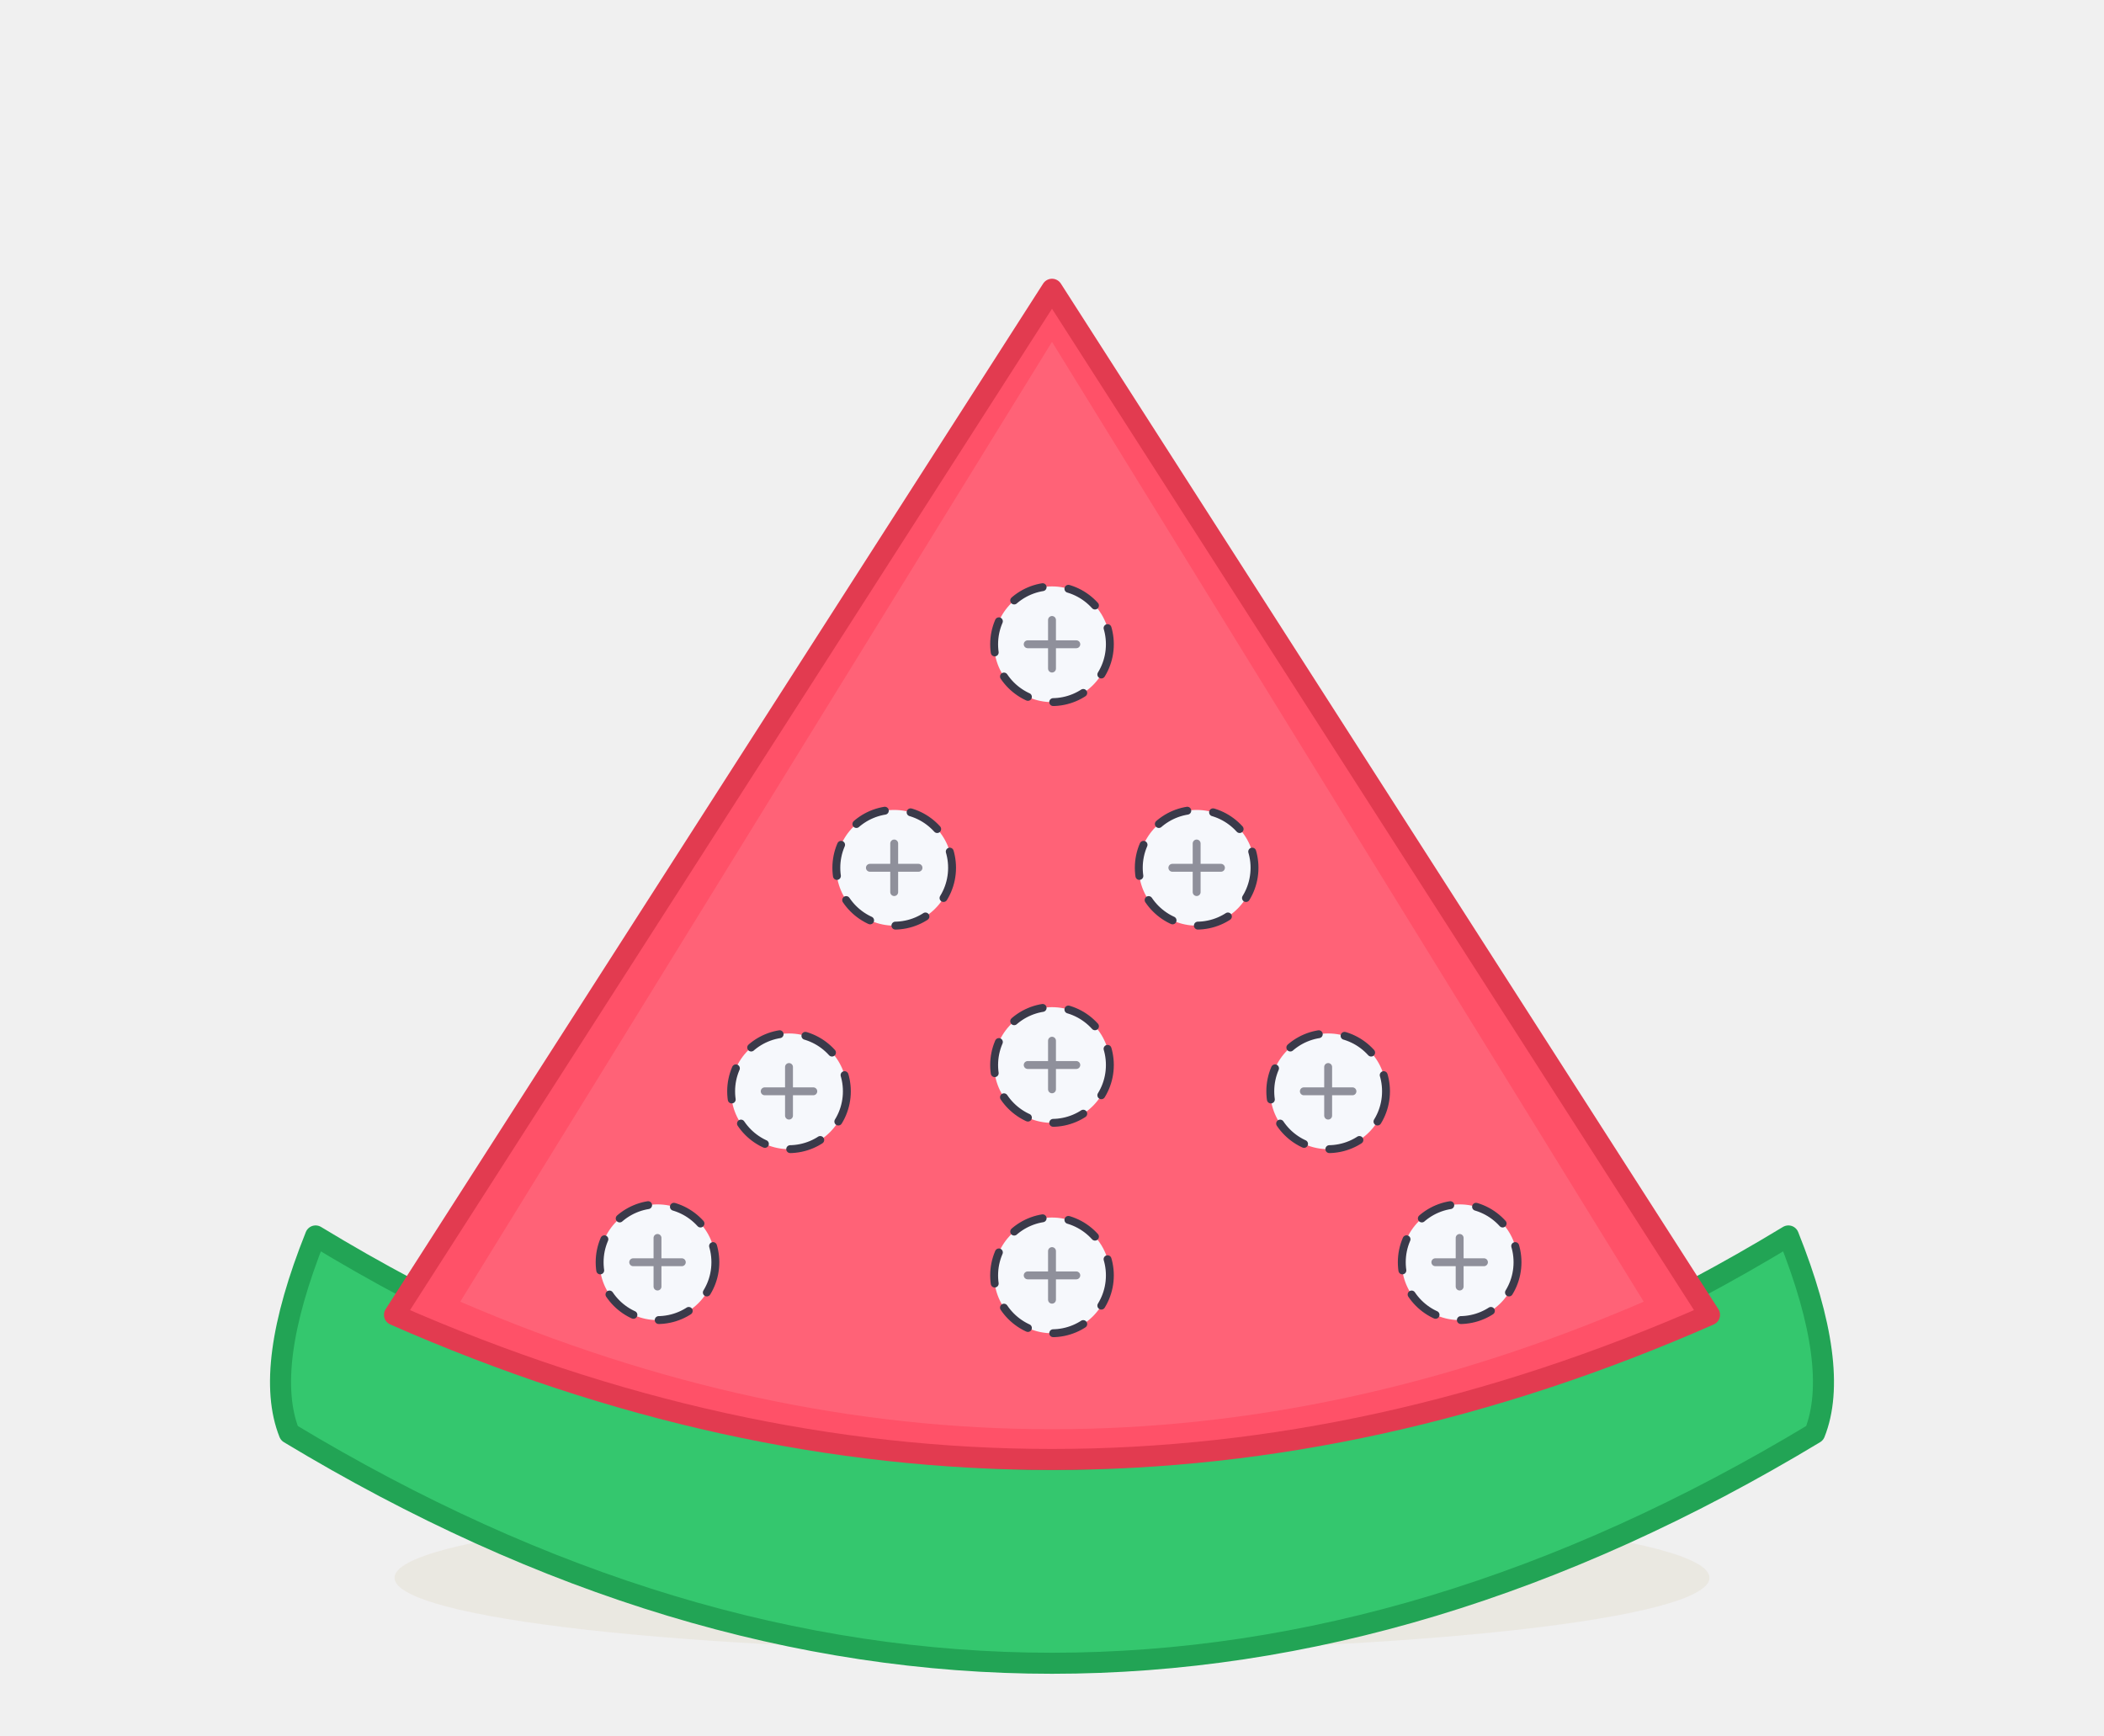
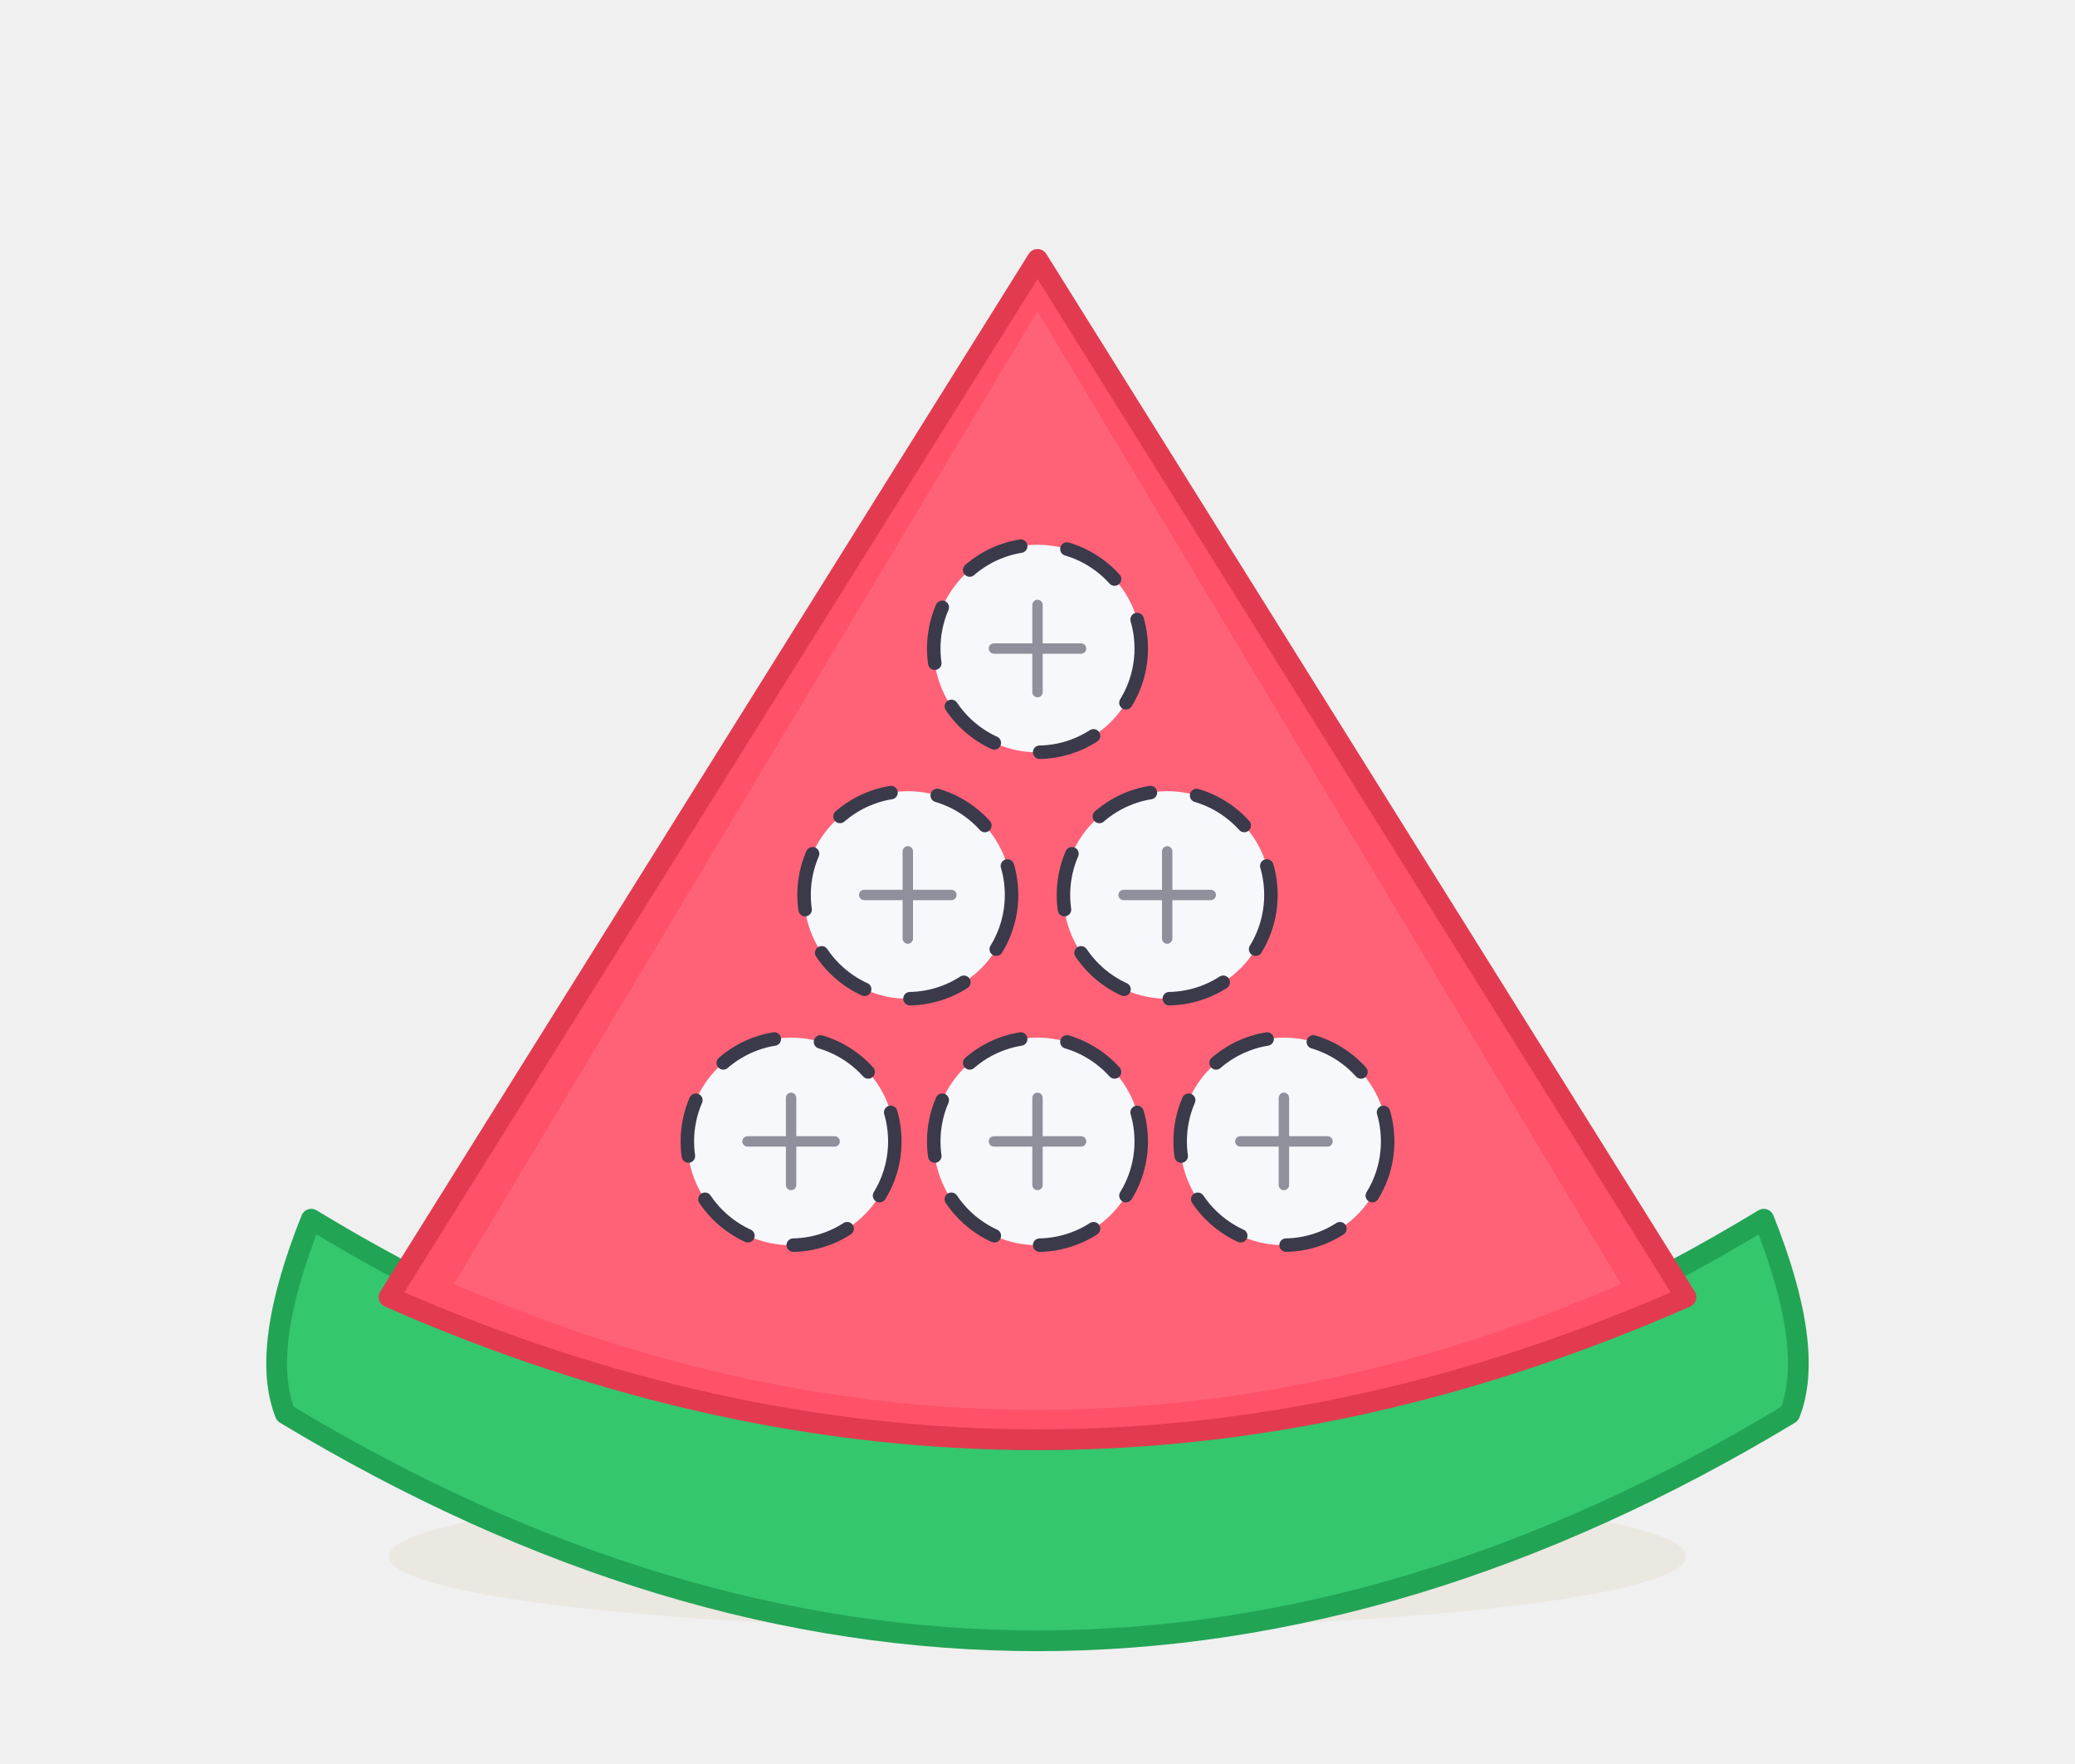
- <svg xmlns="http://www.w3.org/2000/svg" viewBox="0 0 800 660" width="800" height="660" font-family="Fredoka, sans-serif">
+ <svg xmlns="http://www.w3.org/2000/svg" viewBox="0 0 800 680" width="800" height="680" font-family="Fredoka, sans-serif">
  <ellipse cx="400" cy="600" rx="250" ry="28" fill="#E6E1D6" opacity="0.55" />
  <path d="M120,470 Q400,640 680,470 Q700,520 690,545 Q400,720 110,545 Q100,520 120,470 Z" fill="#34C76E" stroke="#22A455" stroke-width="8" stroke-linejoin="round" />
-   <path d="M400,110 L150,500 Q400,610 650,500 Z" fill="#FF5168" stroke="#E23B50" stroke-width="8" stroke-linejoin="round" />
-   <path d="M400,130 L175,495 Q400,592 625,495 Z" fill="#FFFFFF" opacity="0.10" />
-   <circle cx="400" cy="245" r="22" fill="#F6F8FC" stroke="#3A3A4A" stroke-width="3.0" stroke-dasharray="12.1 9.9" stroke-linecap="round" />
-   <path d="M390.76,245 H409.24 M400,235.76 V254.24" stroke="#3A3A4A" stroke-width="3.0" stroke-linecap="round" opacity="0.55" />
-   <circle cx="340" cy="330" r="22" fill="#F6F8FC" stroke="#3A3A4A" stroke-width="3.0" stroke-dasharray="12.1 9.9" stroke-linecap="round" />
-   <path d="M330.76,330 H349.24 M340,320.76 V339.24" stroke="#3A3A4A" stroke-width="3.0" stroke-linecap="round" opacity="0.55" />
-   <circle cx="455" cy="330" r="22" fill="#F6F8FC" stroke="#3A3A4A" stroke-width="3.0" stroke-dasharray="12.1 9.9" stroke-linecap="round" />
-   <path d="M445.76,330 H464.24 M455,320.76 V339.24" stroke="#3A3A4A" stroke-width="3.0" stroke-linecap="round" opacity="0.55" />
-   <circle cx="300" cy="415" r="22" fill="#F6F8FC" stroke="#3A3A4A" stroke-width="3.0" stroke-dasharray="12.1 9.9" stroke-linecap="round" />
-   <path d="M290.76,415 H309.24 M300,405.76 V424.24" stroke="#3A3A4A" stroke-width="3.0" stroke-linecap="round" opacity="0.55" />
-   <circle cx="400" cy="405" r="22" fill="#F6F8FC" stroke="#3A3A4A" stroke-width="3.0" stroke-dasharray="12.1 9.9" stroke-linecap="round" />
-   <path d="M390.76,405 H409.24 M400,395.76 V414.24" stroke="#3A3A4A" stroke-width="3.0" stroke-linecap="round" opacity="0.55" />
-   <circle cx="505" cy="415" r="22" fill="#F6F8FC" stroke="#3A3A4A" stroke-width="3.0" stroke-dasharray="12.1 9.9" stroke-linecap="round" />
-   <path d="M495.76,415 H514.24 M505,405.76 V424.24" stroke="#3A3A4A" stroke-width="3.0" stroke-linecap="round" opacity="0.55" />
-   <circle cx="250" cy="480" r="22" fill="#F6F8FC" stroke="#3A3A4A" stroke-width="3.0" stroke-dasharray="12.1 9.9" stroke-linecap="round" />
-   <path d="M240.76,480 H259.24 M250,470.76 V489.24" stroke="#3A3A4A" stroke-width="3.0" stroke-linecap="round" opacity="0.55" />
-   <circle cx="400" cy="485" r="22" fill="#F6F8FC" stroke="#3A3A4A" stroke-width="3.0" stroke-dasharray="12.1 9.9" stroke-linecap="round" />
-   <path d="M390.76,485 H409.24 M400,475.76 V494.24" stroke="#3A3A4A" stroke-width="3.0" stroke-linecap="round" opacity="0.55" />
-   <circle cx="555" cy="480" r="22" fill="#F6F8FC" stroke="#3A3A4A" stroke-width="3.0" stroke-dasharray="12.1 9.9" stroke-linecap="round" />
-   <path d="M545.76,480 H564.24 M555,470.76 V489.24" stroke="#3A3A4A" stroke-width="3.0" stroke-linecap="round" opacity="0.55" />
+   <path d="M400,100 L150,500 Q400,610 650,500 Z" fill="#FF5168" stroke="#E23B50" stroke-width="8" stroke-linejoin="round" />
+   <path d="M400,120 L175,495 Q400,592 625,495 Z" fill="#FFFFFF" opacity="0.10" />
+   <circle cx="400.0" cy="250.0" r="40.0" fill="#F6F8FC" stroke="#3A3A4A" stroke-width="5.2" stroke-dasharray="22.0 18.0" stroke-linecap="round" />
+   <path d="M383.2,250.0 H416.8 M400.0,233.2 V266.8" stroke="#3A3A4A" stroke-width="4.0" stroke-linecap="round" opacity="0.55" />
+   <circle cx="350.0" cy="345.0" r="40.0" fill="#F6F8FC" stroke="#3A3A4A" stroke-width="5.2" stroke-dasharray="22.0 18.0" stroke-linecap="round" />
+   <path d="M333.2,345.0 H366.8 M350.0,328.2 V361.8" stroke="#3A3A4A" stroke-width="4.0" stroke-linecap="round" opacity="0.55" />
+   <circle cx="450.0" cy="345.0" r="40.0" fill="#F6F8FC" stroke="#3A3A4A" stroke-width="5.2" stroke-dasharray="22.0 18.0" stroke-linecap="round" />
+   <path d="M433.2,345.0 H466.8 M450.0,328.2 V361.8" stroke="#3A3A4A" stroke-width="4.0" stroke-linecap="round" opacity="0.55" />
+   <circle cx="305.0" cy="440.0" r="40.0" fill="#F6F8FC" stroke="#3A3A4A" stroke-width="5.2" stroke-dasharray="22.0 18.0" stroke-linecap="round" />
+   <path d="M288.2,440.0 H321.8 M305.0,423.2 V456.8" stroke="#3A3A4A" stroke-width="4.0" stroke-linecap="round" opacity="0.55" />
+   <circle cx="400.0" cy="440.0" r="40.0" fill="#F6F8FC" stroke="#3A3A4A" stroke-width="5.2" stroke-dasharray="22.0 18.0" stroke-linecap="round" />
+   <path d="M383.2,440.0 H416.8 M400.0,423.2 V456.8" stroke="#3A3A4A" stroke-width="4.0" stroke-linecap="round" opacity="0.55" />
+   <circle cx="495.0" cy="440.0" r="40.0" fill="#F6F8FC" stroke="#3A3A4A" stroke-width="5.2" stroke-dasharray="22.0 18.0" stroke-linecap="round" />
+   <path d="M478.2,440.0 H511.8 M495.0,423.2 V456.8" stroke="#3A3A4A" stroke-width="4.0" stroke-linecap="round" opacity="0.55" />
</svg>
